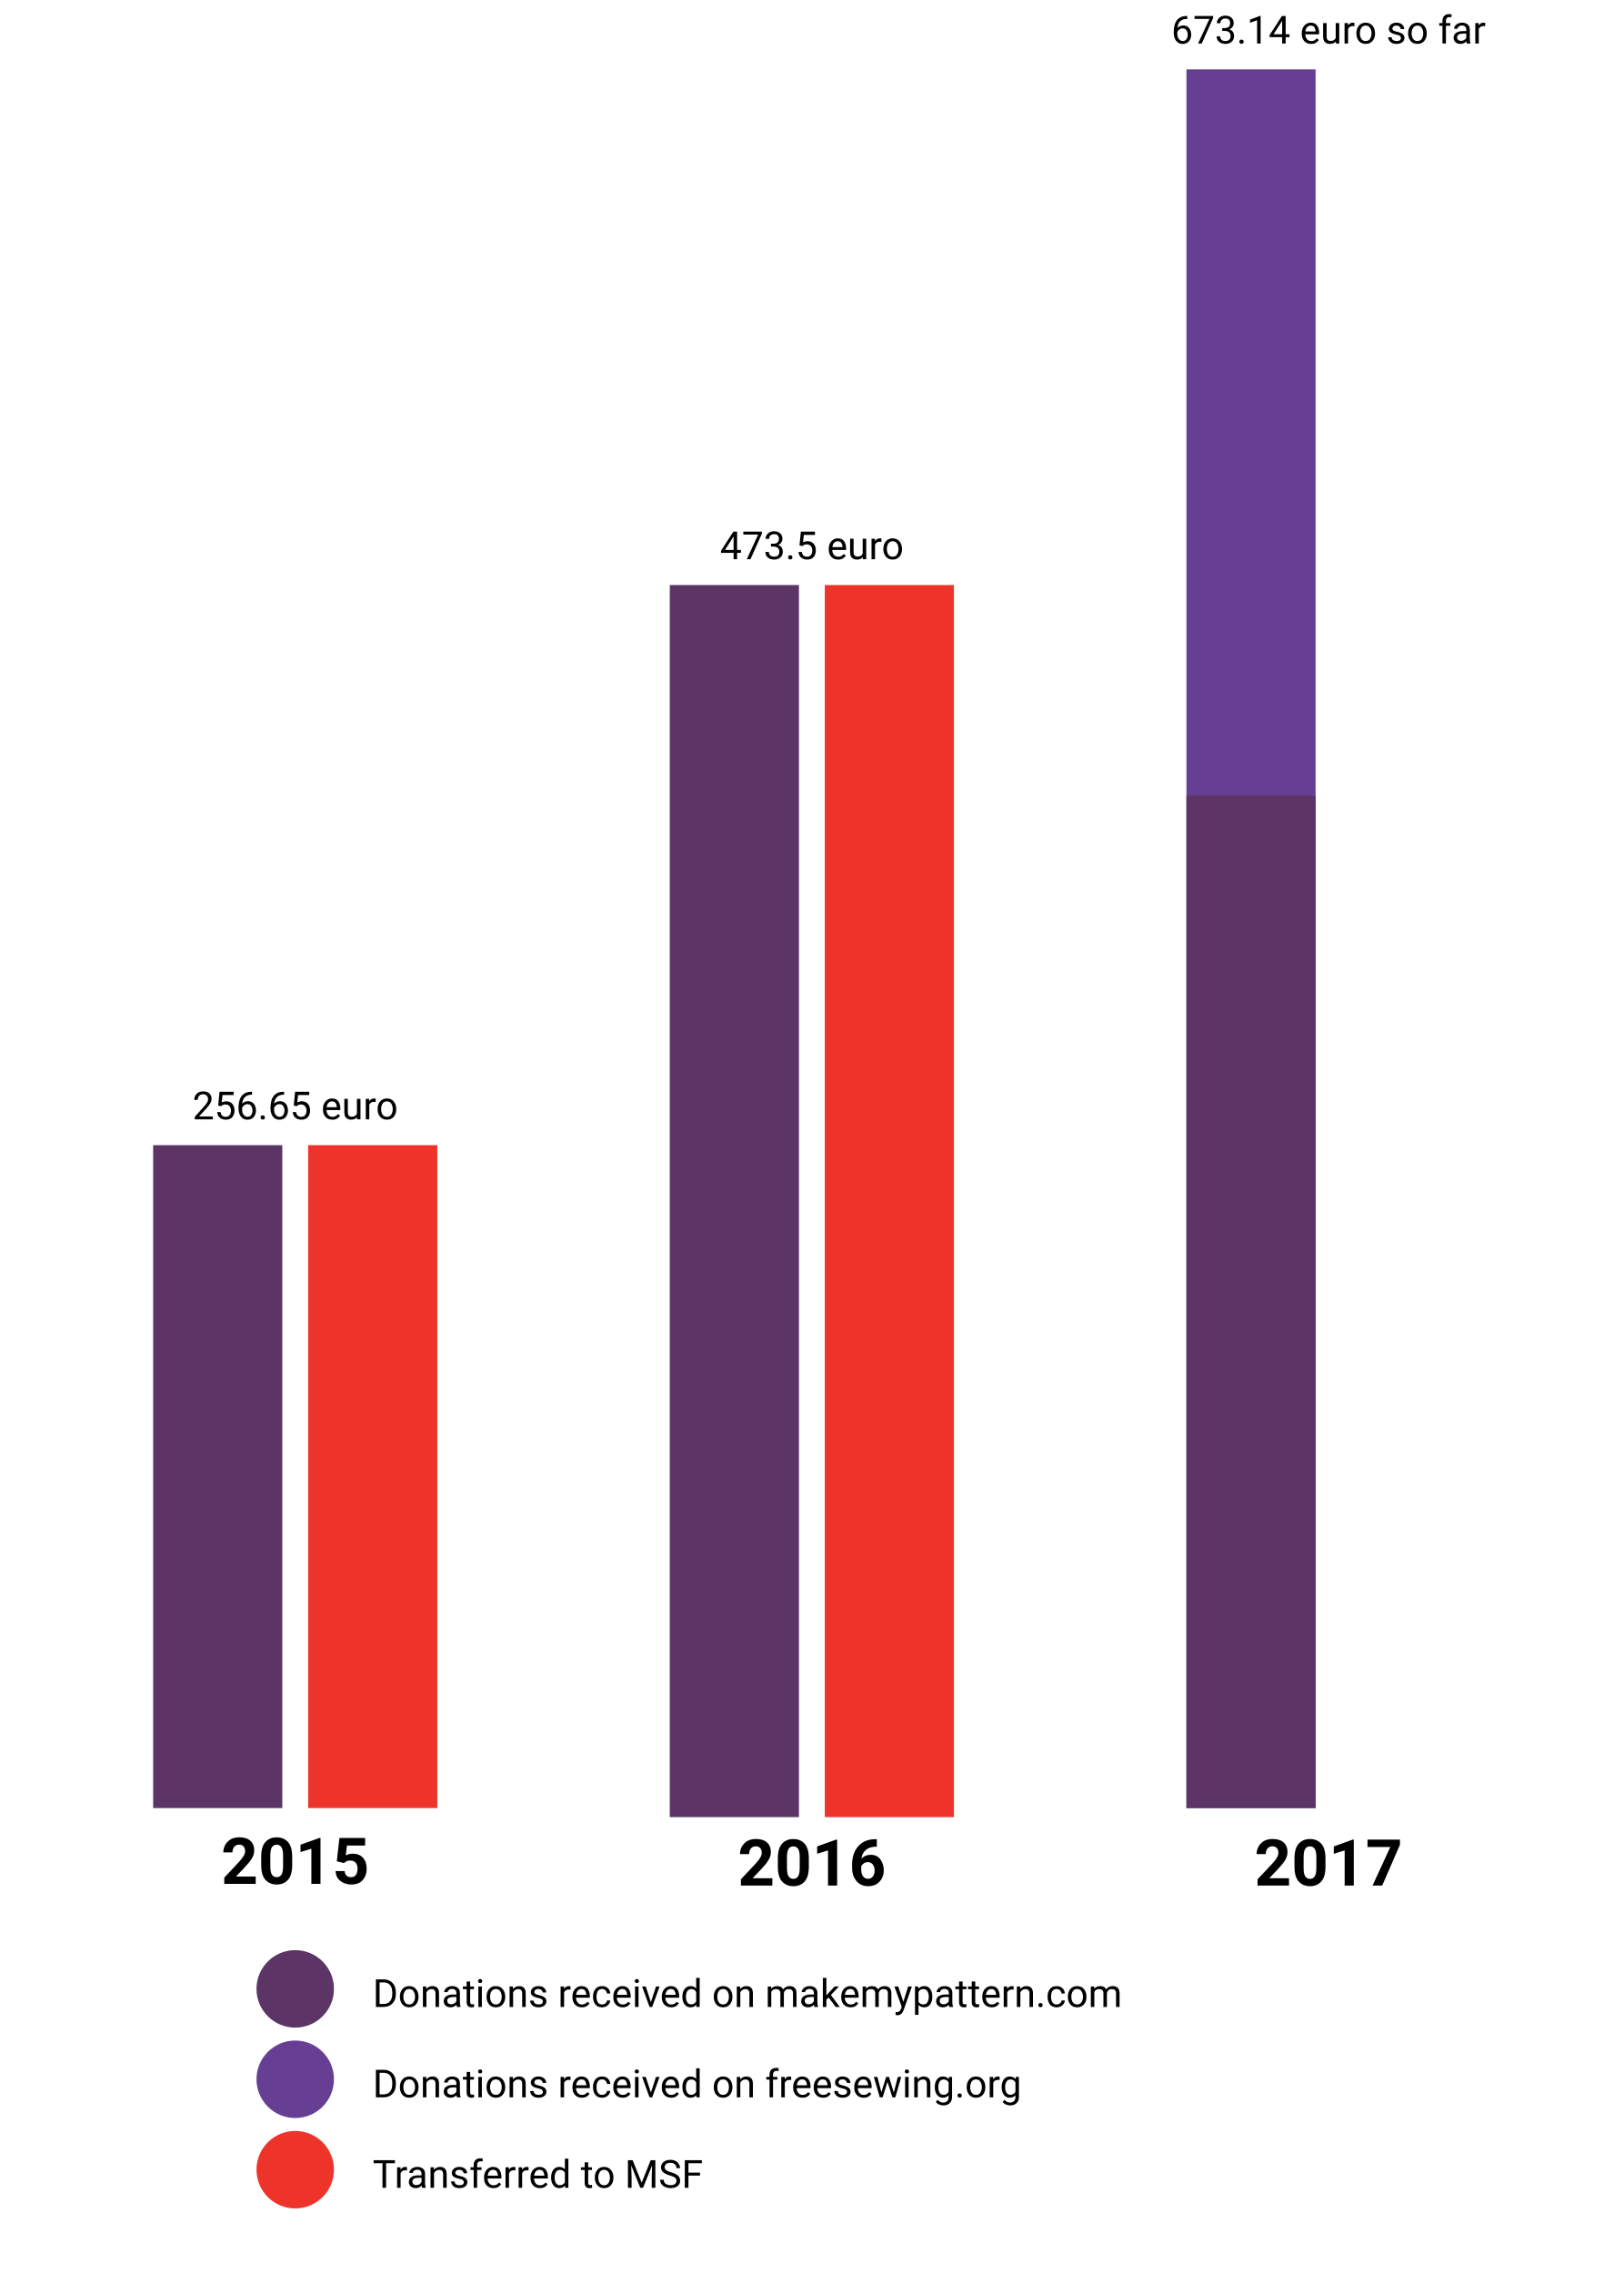
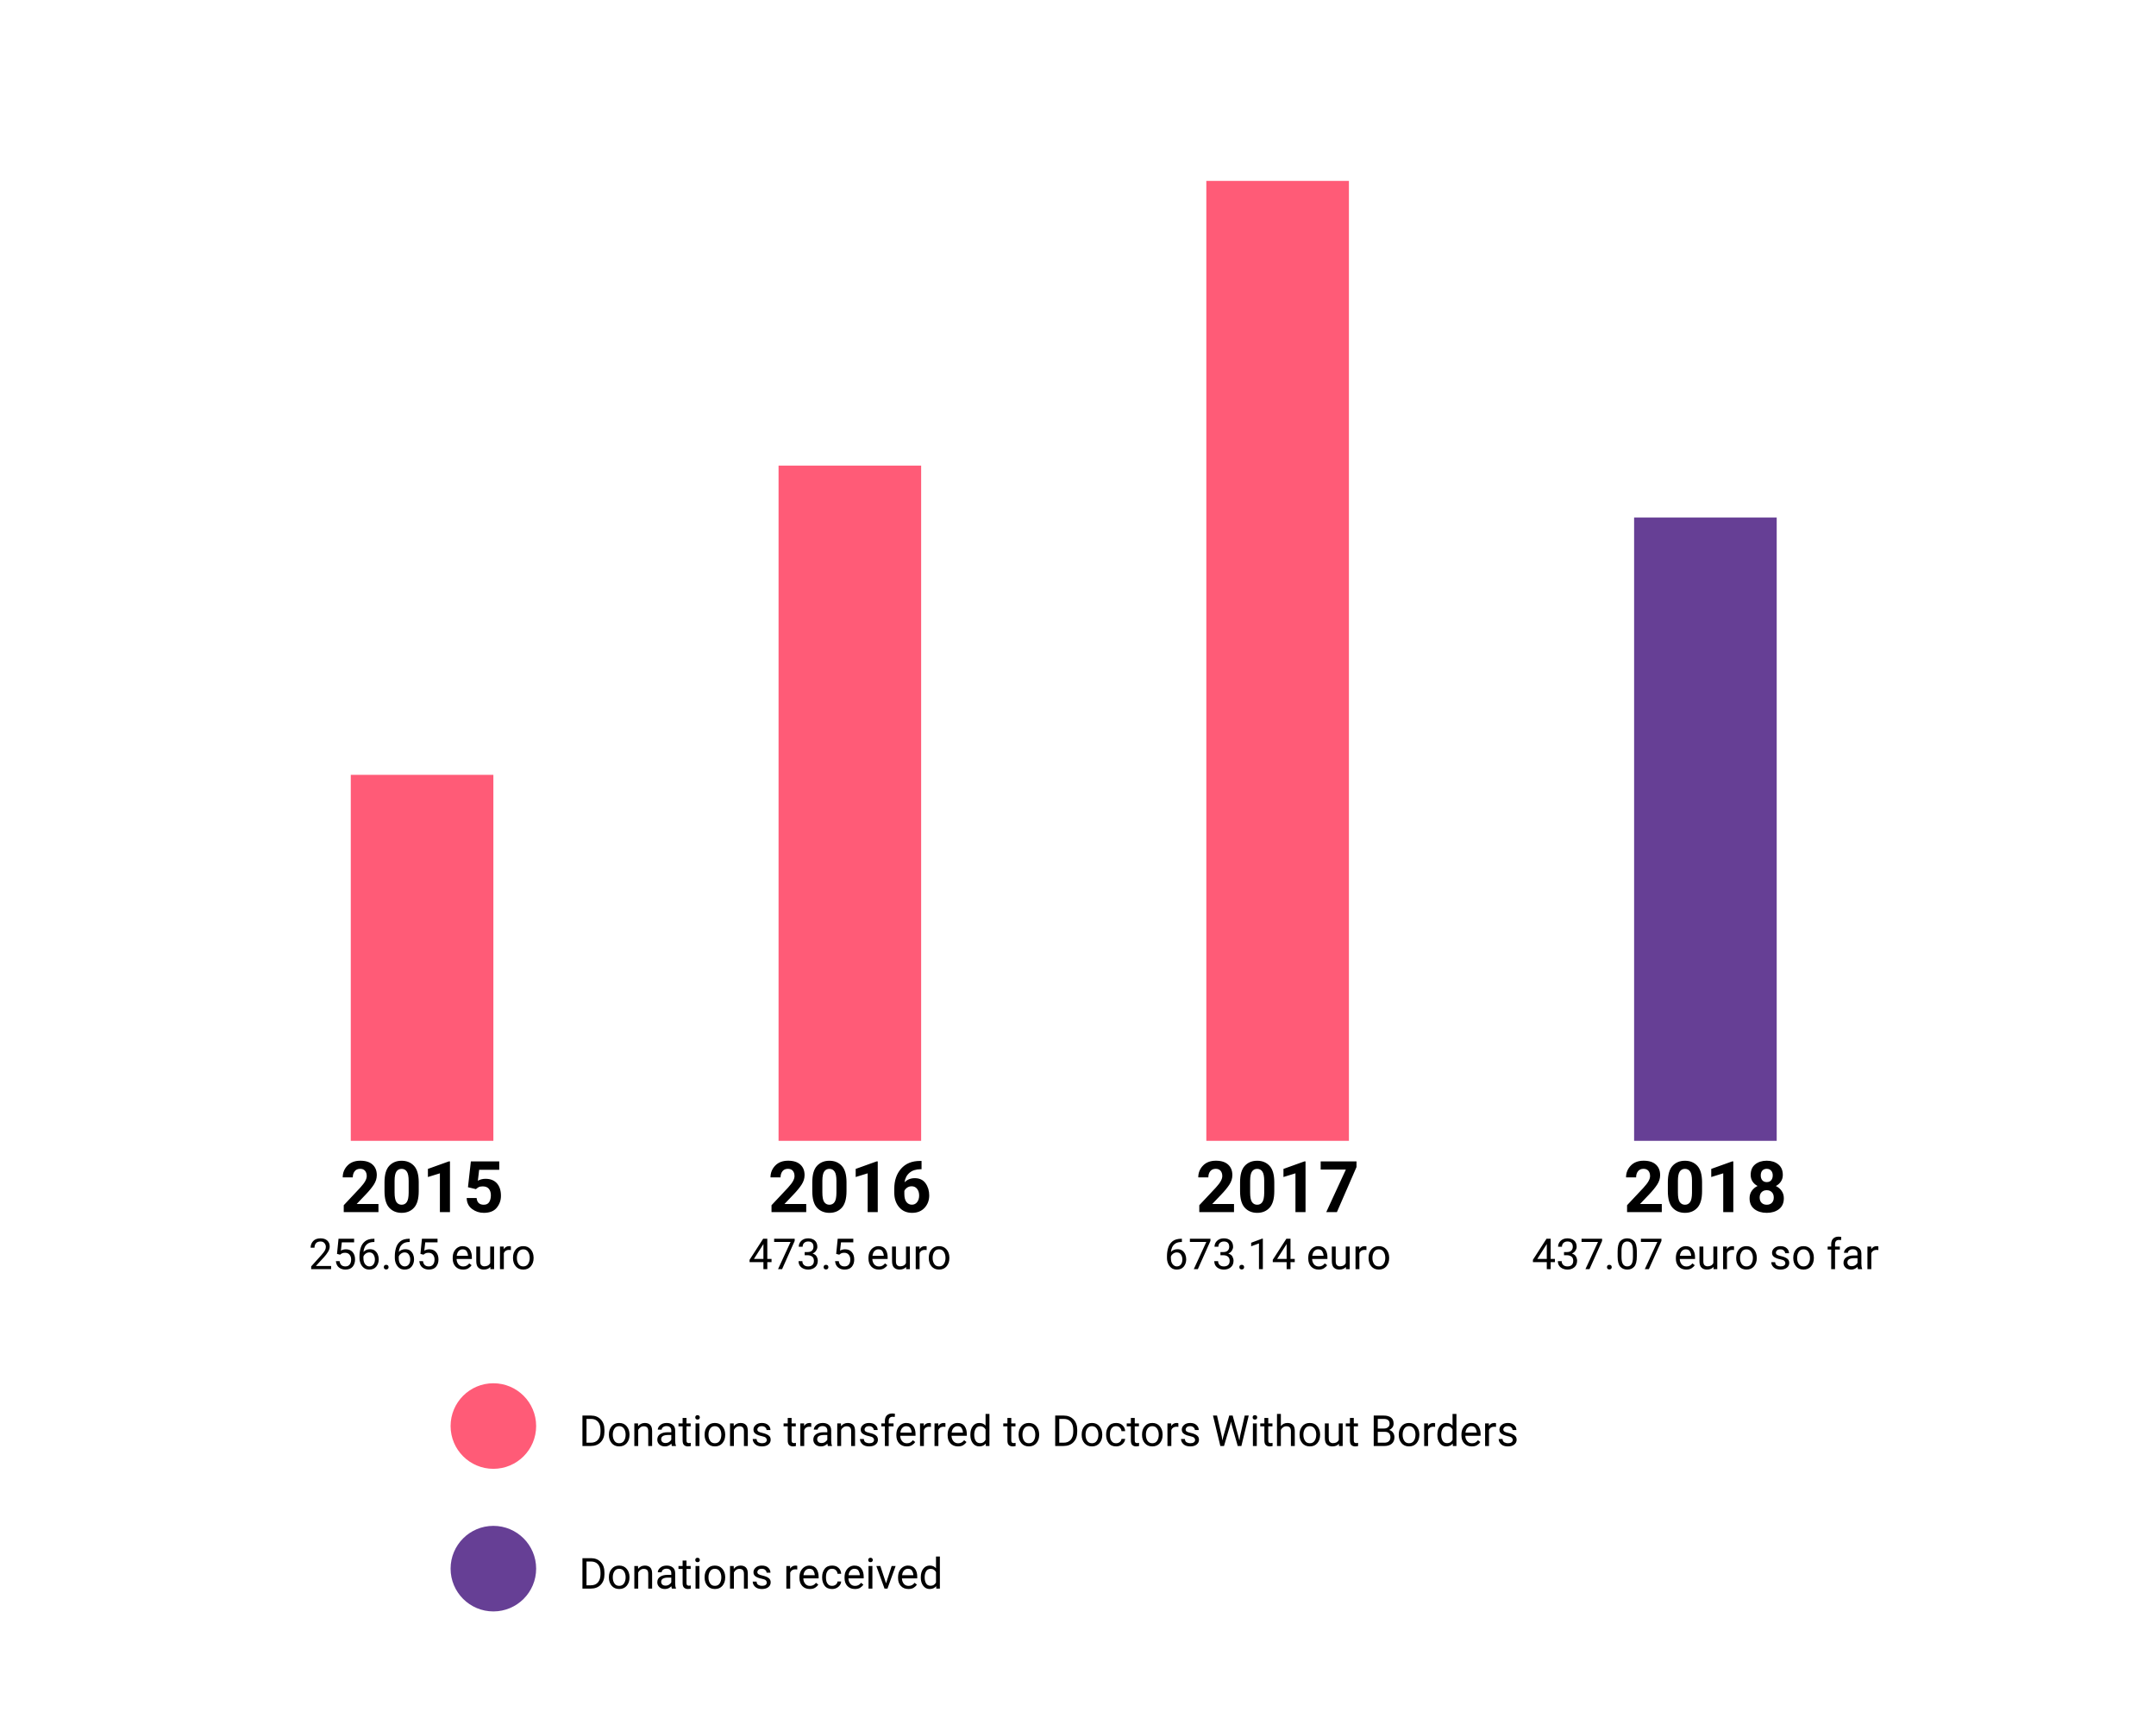
- <svg xmlns="http://www.w3.org/2000/svg" width="550" height="770" viewBox="0 -700 550 880">
+ <svg xmlns="http://www.w3.org/2000/svg" width="630" height="500" viewBox="-10 -400 630 600">
  <style type="text/css">
    
-         rect.don.mmp{fill: #5c3566; stroke:none}
-         rect.don{fill: #663f95; stroke:none}
-         rect.msf{fill: #ee342a; stroke:none}
+         rect.don {fill: #663f95; stroke:none}
+         rect {fill: #ff5b77; stroke:none}
        text.fs{font-size:25px;font-family:-apple-system,system-ui,BlinkMacSystemFont,"Segoe UI",Roboto,"Helvetica Neue",Arial,sans-serif;fill:#000;text-anchor:middle;font-weight:600}
        text.sm{font-size:15px;font-family:-apple-system,system-ui,BlinkMacSystemFont,"Segoe UI",Roboto,"Helvetica Neue",Arial,sans-serif;fill:#000;text-anchor:middle;font-weight:400}
        text.legend{font-size:15px;font-family:-apple-system,system-ui,BlinkMacSystemFont,"Segoe UI",Roboto,"Helvetica Neue",Arial,sans-serif;fill:#000;text-anchor:start;font-weight:400}
    
    </style>
-   <g transform="translate(0,-256.65)">
-     <rect height="256.65" width="50" class="don mmp" x="20" y="0" />
-     <rect height="256.65" width="50" class="msf" x="80" y="0" />
-     <text class="fs" x="75" y="286">2015</text>
-     <text class="sm" x="75" y="-10">256.65 euro</text>
-   </g>
-   <g transform="translate(0,-473.5)">
-     <rect height="477" width="50" class="don mmp" x="220" y="0" />
-     <rect height="477" width="50" class="msf" x="280" y="0" />
-     <text class="fs" x="275" y="503.5">2016</text>
-     <text class="sm" x="275" y="-10">473.5 euro</text>
-   </g>
-   <g transform="translate(0,-673.14)">
-     <rect height="673.14" width="50" class="don" x="420" y="0" />
-     <rect height="0" width="50" class="msf" x="480" y="0" />
-     <text class="fs" x="475" y="703.14">2017</text>
-     <text class="sm" x="475" y="-10">673.14 euro so far</text>
-   </g>
-   <g transform="translate(0,-392)">
-     <rect height="392" width="50" class="don mmp" x="420" y="0" />
-     <rect height="0" width="50" class="msf" x="480" y="0" />
-   </g>
-   <g transform="translate(0,70)">
-     <circle cx="75" cy="0" r="15" fill="#5c3566" />
-     <circle cx="75" cy="35" r="15" fill="#663f95" />
-     <circle cx="75" cy="70" r="15" fill="#ee342a" />
-     <text class="legend" x="105" y="7">Donations received on makemypattern.com</text>
-     <text class="legend" x="105" y="42">Donations received on freesewing.org</text>
-     <text class="legend" x="105" y="77">Transferred to MSF</text>
+   <text class="fs" x="75" y="25">2015</text>
+   <text class="sm" x="75" y="45">256.65 euro</text>
+   <rect height="128.325" width="50" x="50" y="0" transform="translate(0,-128.325)" />
+   <text class="fs" x="225" y="25">2016</text>
+   <text class="sm" x="225" y="45">473.5 euro</text>
+   <rect height="236.75" width="50" x="200" y="0" transform="translate(0,-236.75)" />
+   <text class="fs" x="375" y="25">2017</text>
+   <text class="sm" x="375" y="45">673.14 euro</text>
+   <rect height="336.57" width="50" x="350" y="0" transform="translate(0,-336.57)" />
+   <text class="fs" x="525" y="25">2018</text>
+   <text class="sm" x="525" y="45">437.07 euro so far</text>
+   <rect height="437.07" width="50" x="500" y="0" class="don" transform="translate(0,-437.07) scale(1,0.5) translate(0,437.07)" />
+   <g transform="translate(0,100)">
+     <circle cx="100" cy="0" r="15" fill="#ff5b77" />
+     <circle cx="100" cy="50" r="15" fill="#663f95" />
+     <text class="legend" x="130" y="7">Donations transferred to Doctors Without Borders</text>
+     <text class="legend" x="130" y="57">Donations received</text>
  </g>
</svg>
